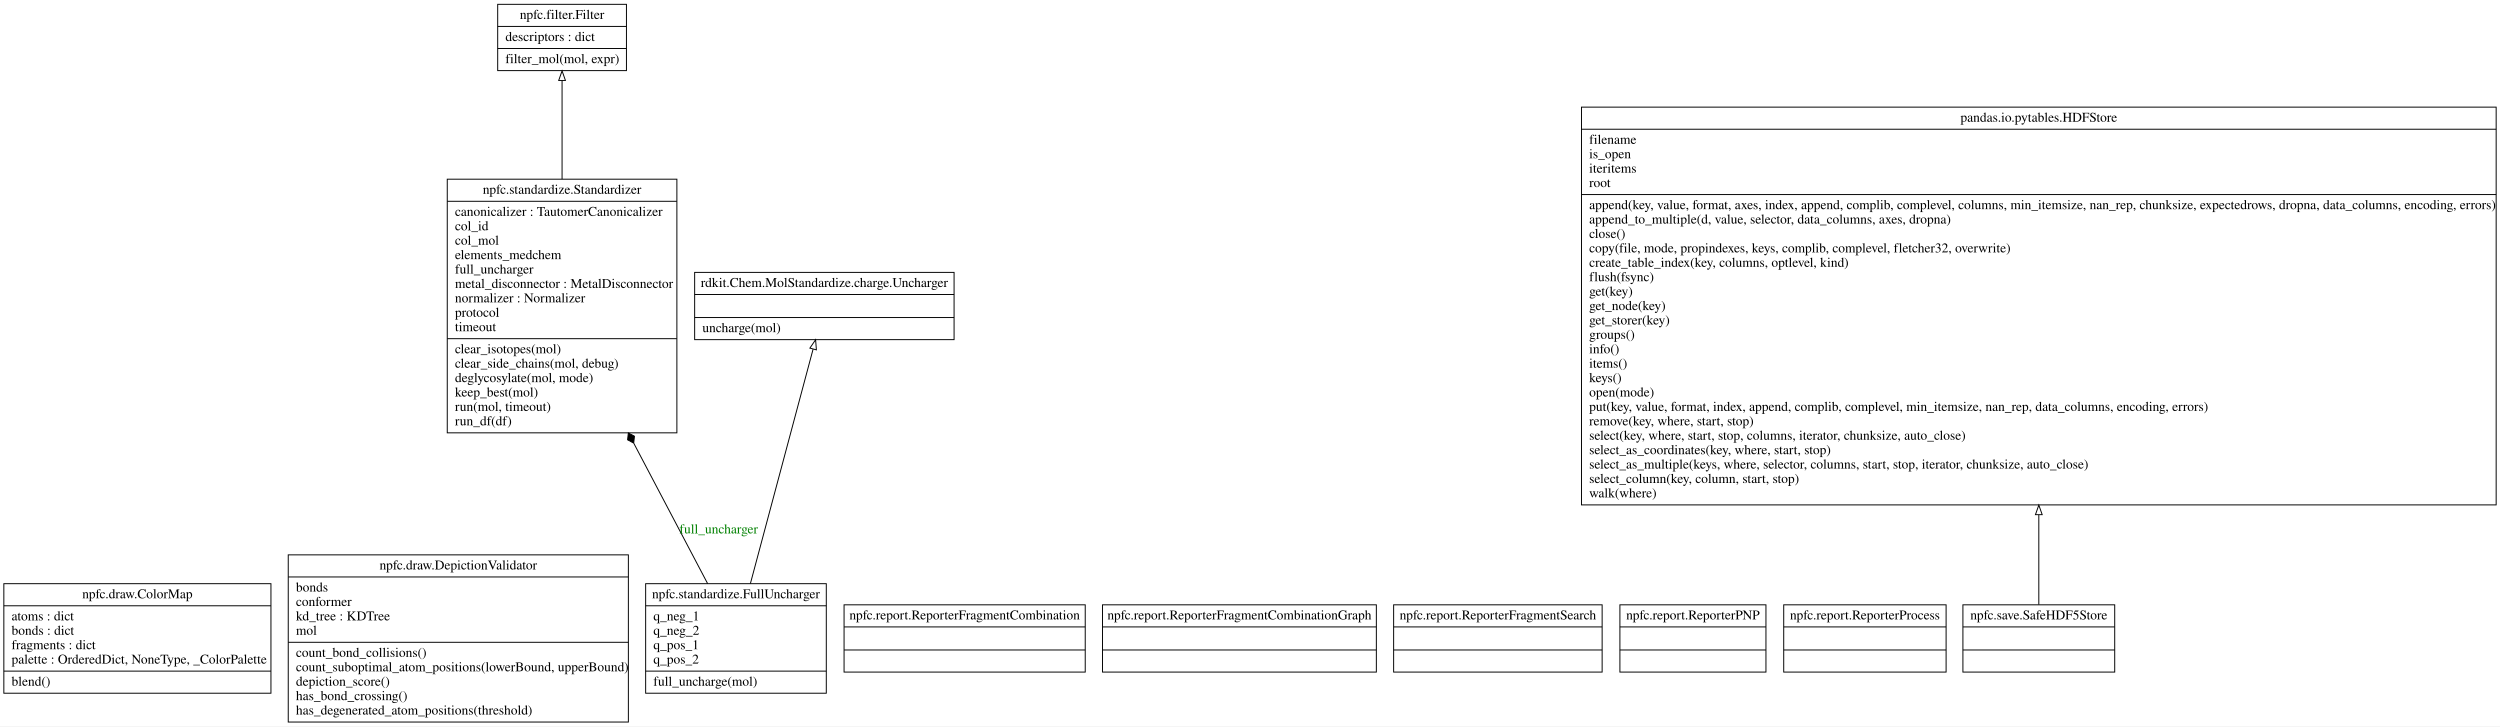
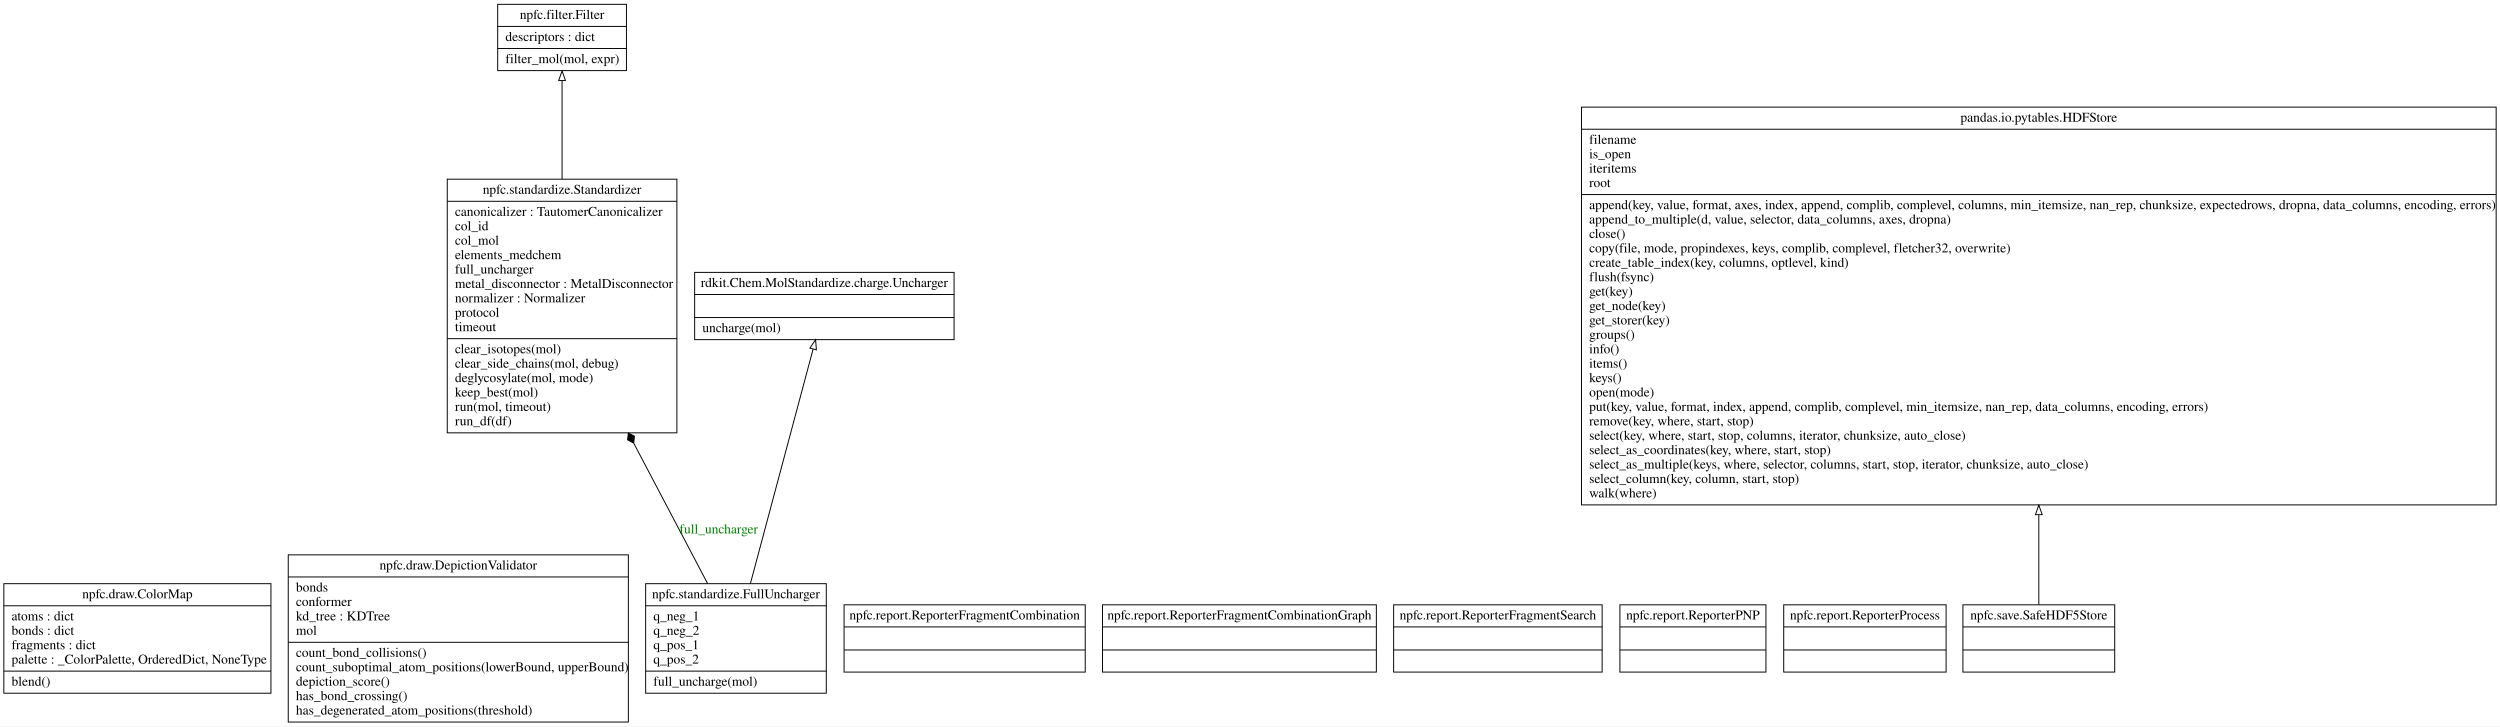
<svg xmlns="http://www.w3.org/2000/svg" width="2602pt" height="756pt" viewBox="0.00 0.00 2602.00 756.00">
  <g id="graph0" class="graph" transform="scale(1 1) rotate(0) translate(4 752)">
    <polygon fill="white" stroke="none" points="-4,4 -4,-752 2598,-752 2598,4 -4,4" />
    <g id="node1" class="node">
      <polygon fill="none" stroke="black" points="0,-30.5 0,-144.5 278,-144.5 278,-30.5 0,-30.5" />
      <text text-anchor="middle" x="139" y="-129.3" font-family="Times,serif" font-size="14.00">npfc.draw.ColorMap</text>
      <polyline fill="none" stroke="black" points="0,-121.5 278,-121.5 " />
      <text text-anchor="start" x="8" y="-106.3" font-family="Times,serif" font-size="14.00">atoms : dict</text>
      <text text-anchor="start" x="8" y="-91.3" font-family="Times,serif" font-size="14.00">bonds : dict</text>
      <text text-anchor="start" x="8" y="-76.3" font-family="Times,serif" font-size="14.00">fragments : dict</text>
-       <text text-anchor="start" x="8" y="-61.3" font-family="Times,serif" font-size="14.00">palette : OrderedDict, NoneType, _ColorPalette</text>
+       <text text-anchor="start" x="8" y="-61.3" font-family="Times,serif" font-size="14.00">palette : _ColorPalette, OrderedDict, NoneType</text>
      <polyline fill="none" stroke="black" points="0,-53.5 278,-53.5 " />
      <text text-anchor="start" x="8" y="-38.3" font-family="Times,serif" font-size="14.00">blend()</text>
    </g>
    <g id="node2" class="node">
      <polygon fill="none" stroke="black" points="296,-0.5 296,-174.5 650,-174.5 650,-0.5 296,-0.5" />
      <text text-anchor="middle" x="473" y="-159.3" font-family="Times,serif" font-size="14.00">npfc.draw.DepictionValidator</text>
      <polyline fill="none" stroke="black" points="296,-151.5 650,-151.5 " />
      <text text-anchor="start" x="304" y="-136.3" font-family="Times,serif" font-size="14.00">bonds</text>
      <text text-anchor="start" x="304" y="-121.3" font-family="Times,serif" font-size="14.00">conformer</text>
      <text text-anchor="start" x="304" y="-106.3" font-family="Times,serif" font-size="14.00">kd_tree : KDTree</text>
      <text text-anchor="start" x="304" y="-91.3" font-family="Times,serif" font-size="14.00">mol</text>
      <polyline fill="none" stroke="black" points="296,-83.5 650,-83.5 " />
      <text text-anchor="start" x="304" y="-68.3" font-family="Times,serif" font-size="14.00">count_bond_collisions()</text>
      <text text-anchor="start" x="304" y="-53.3" font-family="Times,serif" font-size="14.00">count_suboptimal_atom_positions(lowerBound, upperBound)</text>
      <text text-anchor="start" x="304" y="-38.3" font-family="Times,serif" font-size="14.00">depiction_score()</text>
      <text text-anchor="start" x="304" y="-23.3" font-family="Times,serif" font-size="14.00">has_bond_crossing()</text>
      <text text-anchor="start" x="304" y="-8.3" font-family="Times,serif" font-size="14.00">has_degenerated_atom_positions(threshold)</text>
    </g>
    <g id="node3" class="node">
      <polygon fill="none" stroke="black" points="514,-678.5 514,-747.5 648,-747.5 648,-678.5 514,-678.5" />
      <text text-anchor="middle" x="581" y="-732.3" font-family="Times,serif" font-size="14.00">npfc.filter.Filter</text>
      <polyline fill="none" stroke="black" points="514,-724.5 648,-724.5 " />
      <text text-anchor="start" x="522" y="-709.3" font-family="Times,serif" font-size="14.00">descriptors : dict</text>
      <polyline fill="none" stroke="black" points="514,-701.5 648,-701.5 " />
      <text text-anchor="start" x="522" y="-686.3" font-family="Times,serif" font-size="14.00">filter_mol(mol, expr)</text>
    </g>
    <g id="node4" class="node">
      <polygon fill="none" stroke="black" points="874.5,-52.5 874.5,-122.5 1125.5,-122.5 1125.5,-52.5 874.5,-52.5" />
      <text text-anchor="middle" x="1000" y="-107.3" font-family="Times,serif" font-size="14.00">npfc.report.ReporterFragmentCombination</text>
      <polyline fill="none" stroke="black" points="874.5,-99.5 1125.5,-99.5 " />
      <polyline fill="none" stroke="black" points="874.5,-75.5 1125.5,-75.5 " />
      <text text-anchor="middle" x="1000" y="-60.3" font-family="Times,serif" font-size="14.00"> </text>
    </g>
    <g id="node5" class="node">
      <polygon fill="none" stroke="black" points="1143.5,-52.5 1143.5,-122.5 1428.5,-122.5 1428.5,-52.5 1143.5,-52.5" />
      <text text-anchor="middle" x="1286" y="-107.3" font-family="Times,serif" font-size="14.00">npfc.report.ReporterFragmentCombinationGraph</text>
      <polyline fill="none" stroke="black" points="1143.5,-99.5 1428.5,-99.5 " />
      <polyline fill="none" stroke="black" points="1143.5,-75.5 1428.5,-75.5 " />
      <text text-anchor="middle" x="1286" y="-60.3" font-family="Times,serif" font-size="14.00"> </text>
    </g>
    <g id="node6" class="node">
      <polygon fill="none" stroke="black" points="1446.5,-52.5 1446.5,-122.5 1663.5,-122.5 1663.5,-52.5 1446.5,-52.5" />
      <text text-anchor="middle" x="1555" y="-107.3" font-family="Times,serif" font-size="14.00">npfc.report.ReporterFragmentSearch</text>
      <polyline fill="none" stroke="black" points="1446.5,-99.5 1663.5,-99.5 " />
      <polyline fill="none" stroke="black" points="1446.5,-75.5 1663.5,-75.5 " />
      <text text-anchor="middle" x="1555" y="-60.3" font-family="Times,serif" font-size="14.00"> </text>
    </g>
    <g id="node7" class="node">
      <polygon fill="none" stroke="black" points="1682,-52.5 1682,-122.5 1834,-122.5 1834,-52.5 1682,-52.5" />
      <text text-anchor="middle" x="1758" y="-107.3" font-family="Times,serif" font-size="14.00">npfc.report.ReporterPNP</text>
      <polyline fill="none" stroke="black" points="1682,-99.5 1834,-99.5 " />
      <polyline fill="none" stroke="black" points="1682,-75.5 1834,-75.5 " />
      <text text-anchor="middle" x="1758" y="-60.3" font-family="Times,serif" font-size="14.00"> </text>
    </g>
    <g id="node8" class="node">
      <polygon fill="none" stroke="black" points="1852.5,-52.5 1852.5,-122.5 2021.5,-122.5 2021.5,-52.5 1852.5,-52.5" />
      <text text-anchor="middle" x="1937" y="-107.3" font-family="Times,serif" font-size="14.00">npfc.report.ReporterProcess</text>
      <polyline fill="none" stroke="black" points="1852.5,-99.5 2021.5,-99.5 " />
      <polyline fill="none" stroke="black" points="1852.5,-75.5 2021.5,-75.5 " />
      <text text-anchor="middle" x="1937" y="-60.3" font-family="Times,serif" font-size="14.00"> </text>
    </g>
    <g id="node9" class="node">
      <polygon fill="none" stroke="black" points="2039,-52.5 2039,-122.5 2197,-122.5 2197,-52.5 2039,-52.5" />
      <text text-anchor="middle" x="2118" y="-107.3" font-family="Times,serif" font-size="14.00">npfc.save.SafeHDF5Store</text>
      <polyline fill="none" stroke="black" points="2039,-99.5 2197,-99.5 " />
      <polyline fill="none" stroke="black" points="2039,-75.5 2197,-75.5 " />
      <text text-anchor="middle" x="2118" y="-60.3" font-family="Times,serif" font-size="14.00"> </text>
    </g>
    <g id="node12" class="node">
      <polygon fill="none" stroke="black" points="1642,-226.5 1642,-640.5 2594,-640.5 2594,-226.5 1642,-226.5" />
      <text text-anchor="middle" x="2118" y="-625.3" font-family="Times,serif" font-size="14.00">pandas.io.pytables.HDFStore</text>
      <polyline fill="none" stroke="black" points="1642,-617.5 2594,-617.5 " />
      <text text-anchor="start" x="1650" y="-602.3" font-family="Times,serif" font-size="14.00">filename</text>
      <text text-anchor="start" x="1650" y="-587.3" font-family="Times,serif" font-size="14.00">is_open</text>
      <text text-anchor="start" x="1650" y="-572.3" font-family="Times,serif" font-size="14.00">iteritems</text>
      <text text-anchor="start" x="1650" y="-557.3" font-family="Times,serif" font-size="14.00">root</text>
      <polyline fill="none" stroke="black" points="1642,-549.5 2594,-549.5 " />
      <text text-anchor="start" x="1650" y="-534.3" font-family="Times,serif" font-size="14.00">append(key, value, format, axes, index, append, complib, complevel, columns, min_itemsize, nan_rep, chunksize, expectedrows, dropna, data_columns, encoding, errors)</text>
      <text text-anchor="start" x="1650" y="-519.3" font-family="Times,serif" font-size="14.00">append_to_multiple(d, value, selector, data_columns, axes, dropna)</text>
      <text text-anchor="start" x="1650" y="-504.3" font-family="Times,serif" font-size="14.00">close()</text>
      <text text-anchor="start" x="1650" y="-489.3" font-family="Times,serif" font-size="14.00">copy(file, mode, propindexes, keys, complib, complevel, fletcher32, overwrite)</text>
      <text text-anchor="start" x="1650" y="-474.3" font-family="Times,serif" font-size="14.00">create_table_index(key, columns, optlevel, kind)</text>
      <text text-anchor="start" x="1650" y="-459.3" font-family="Times,serif" font-size="14.00">flush(fsync)</text>
      <text text-anchor="start" x="1650" y="-444.3" font-family="Times,serif" font-size="14.00">get(key)</text>
      <text text-anchor="start" x="1650" y="-429.3" font-family="Times,serif" font-size="14.00">get_node(key)</text>
      <text text-anchor="start" x="1650" y="-414.3" font-family="Times,serif" font-size="14.00">get_storer(key)</text>
      <text text-anchor="start" x="1650" y="-399.3" font-family="Times,serif" font-size="14.00">groups()</text>
      <text text-anchor="start" x="1650" y="-384.3" font-family="Times,serif" font-size="14.00">info()</text>
      <text text-anchor="start" x="1650" y="-369.3" font-family="Times,serif" font-size="14.00">items()</text>
      <text text-anchor="start" x="1650" y="-354.3" font-family="Times,serif" font-size="14.00">keys()</text>
      <text text-anchor="start" x="1650" y="-339.3" font-family="Times,serif" font-size="14.00">open(mode)</text>
      <text text-anchor="start" x="1650" y="-324.3" font-family="Times,serif" font-size="14.00">put(key, value, format, index, append, complib, complevel, min_itemsize, nan_rep, data_columns, encoding, errors)</text>
      <text text-anchor="start" x="1650" y="-309.3" font-family="Times,serif" font-size="14.00">remove(key, where, start, stop)</text>
      <text text-anchor="start" x="1650" y="-294.3" font-family="Times,serif" font-size="14.00">select(key, where, start, stop, columns, iterator, chunksize, auto_close)</text>
      <text text-anchor="start" x="1650" y="-279.3" font-family="Times,serif" font-size="14.00">select_as_coordinates(key, where, start, stop)</text>
      <text text-anchor="start" x="1650" y="-264.3" font-family="Times,serif" font-size="14.00">select_as_multiple(keys, where, selector, columns, start, stop, iterator, chunksize, auto_close)</text>
      <text text-anchor="start" x="1650" y="-249.3" font-family="Times,serif" font-size="14.00">select_column(key, column, start, stop)</text>
      <text text-anchor="start" x="1650" y="-234.3" font-family="Times,serif" font-size="14.00">walk(where)</text>
    </g>
    <g id="edge1" class="edge">
      <path fill="none" stroke="black" d="M2118,-122.742C2118,-146.275 2118,-179.739 2118,-216.039" />
      <polygon fill="none" stroke="black" points="2114.5,-216.347 2118,-226.347 2121.5,-216.347 2114.5,-216.347" />
    </g>
    <g id="node10" class="node">
      <polygon fill="none" stroke="black" points="668,-30.5 668,-144.5 856,-144.5 856,-30.5 668,-30.5" />
      <text text-anchor="middle" x="762" y="-129.3" font-family="Times,serif" font-size="14.00">npfc.standardize.FullUncharger</text>
      <polyline fill="none" stroke="black" points="668,-121.5 856,-121.5 " />
      <text text-anchor="start" x="676" y="-106.3" font-family="Times,serif" font-size="14.00">q_neg_1</text>
      <text text-anchor="start" x="676" y="-91.3" font-family="Times,serif" font-size="14.00">q_neg_2</text>
      <text text-anchor="start" x="676" y="-76.3" font-family="Times,serif" font-size="14.00">q_pos_1</text>
      <text text-anchor="start" x="676" y="-61.3" font-family="Times,serif" font-size="14.00">q_pos_2</text>
      <polyline fill="none" stroke="black" points="668,-53.5 856,-53.5 " />
      <text text-anchor="start" x="676" y="-38.3" font-family="Times,serif" font-size="14.00">full_uncharge(mol)</text>
    </g>
    <g id="node11" class="node">
      <polygon fill="none" stroke="black" points="461.5,-301.5 461.5,-565.5 700.5,-565.5 700.5,-301.5 461.5,-301.5" />
      <text text-anchor="middle" x="581" y="-550.3" font-family="Times,serif" font-size="14.00">npfc.standardize.Standardizer</text>
      <polyline fill="none" stroke="black" points="461.5,-542.5 700.5,-542.5 " />
      <text text-anchor="start" x="469.5" y="-527.3" font-family="Times,serif" font-size="14.00">canonicalizer : TautomerCanonicalizer</text>
      <text text-anchor="start" x="469.5" y="-512.3" font-family="Times,serif" font-size="14.00">col_id</text>
      <text text-anchor="start" x="469.5" y="-497.3" font-family="Times,serif" font-size="14.00">col_mol</text>
      <text text-anchor="start" x="469.5" y="-482.3" font-family="Times,serif" font-size="14.00">elements_medchem</text>
      <text text-anchor="start" x="469.5" y="-467.3" font-family="Times,serif" font-size="14.00">full_uncharger</text>
      <text text-anchor="start" x="469.5" y="-452.3" font-family="Times,serif" font-size="14.00">metal_disconnector : MetalDisconnector</text>
      <text text-anchor="start" x="469.5" y="-437.3" font-family="Times,serif" font-size="14.00">normalizer : Normalizer</text>
      <text text-anchor="start" x="469.5" y="-422.3" font-family="Times,serif" font-size="14.00">protocol</text>
      <text text-anchor="start" x="469.5" y="-407.3" font-family="Times,serif" font-size="14.00">timeout</text>
      <polyline fill="none" stroke="black" points="461.5,-399.5 700.5,-399.5 " />
      <text text-anchor="start" x="469.5" y="-384.3" font-family="Times,serif" font-size="14.00">clear_isotopes(mol)</text>
      <text text-anchor="start" x="469.5" y="-369.3" font-family="Times,serif" font-size="14.00">clear_side_chains(mol, debug)</text>
      <text text-anchor="start" x="469.5" y="-354.3" font-family="Times,serif" font-size="14.00">deglycosylate(mol, mode)</text>
      <text text-anchor="start" x="469.5" y="-339.3" font-family="Times,serif" font-size="14.00">keep_best(mol)</text>
      <text text-anchor="start" x="469.5" y="-324.3" font-family="Times,serif" font-size="14.00">run(mol, timeout)</text>
      <text text-anchor="start" x="469.5" y="-309.3" font-family="Times,serif" font-size="14.00">run_df(df)</text>
    </g>
    <g id="edge4" class="edge">
      <path fill="none" stroke="black" d="M732.516,-144.535C711.661,-184.171 682.714,-239.187 655.705,-290.52" />
      <polygon fill="black" stroke="black" points="655.562,-290.792 656.308,-297.964 649.974,-301.411 649.228,-294.239 655.562,-290.792" />
      <text text-anchor="middle" x="744" y="-196.8" font-family="Times,serif" font-size="14.00" fill="green">full_uncharger</text>
    </g>
    <g id="node13" class="node">
      <polygon fill="none" stroke="black" points="719,-398.5 719,-468.5 989,-468.5 989,-398.5 719,-398.5" />
      <text text-anchor="middle" x="854" y="-453.3" font-family="Times,serif" font-size="14.00">rdkit.Chem.MolStandardize.charge.Uncharger</text>
      <polyline fill="none" stroke="black" points="719,-445.5 989,-445.5 " />
      <polyline fill="none" stroke="black" points="719,-421.5 989,-421.5 " />
      <text text-anchor="start" x="727" y="-406.3" font-family="Times,serif" font-size="14.00">uncharge(mol)</text>
    </g>
    <g id="edge2" class="edge">
      <path fill="none" stroke="black" d="M776.986,-144.535C795.218,-212.705 825.615,-326.366 842.246,-388.549" />
      <polygon fill="none" stroke="black" points="838.926,-389.683 844.891,-398.439 845.688,-387.874 838.926,-389.683" />
    </g>
    <g id="edge3" class="edge">
      <path fill="none" stroke="black" d="M581,-565.53C581,-602.488 581,-640.178 581,-668.069" />
      <polygon fill="none" stroke="black" points="577.5,-668.256 581,-678.256 584.5,-668.256 577.5,-668.256" />
    </g>
  </g>
</svg>
